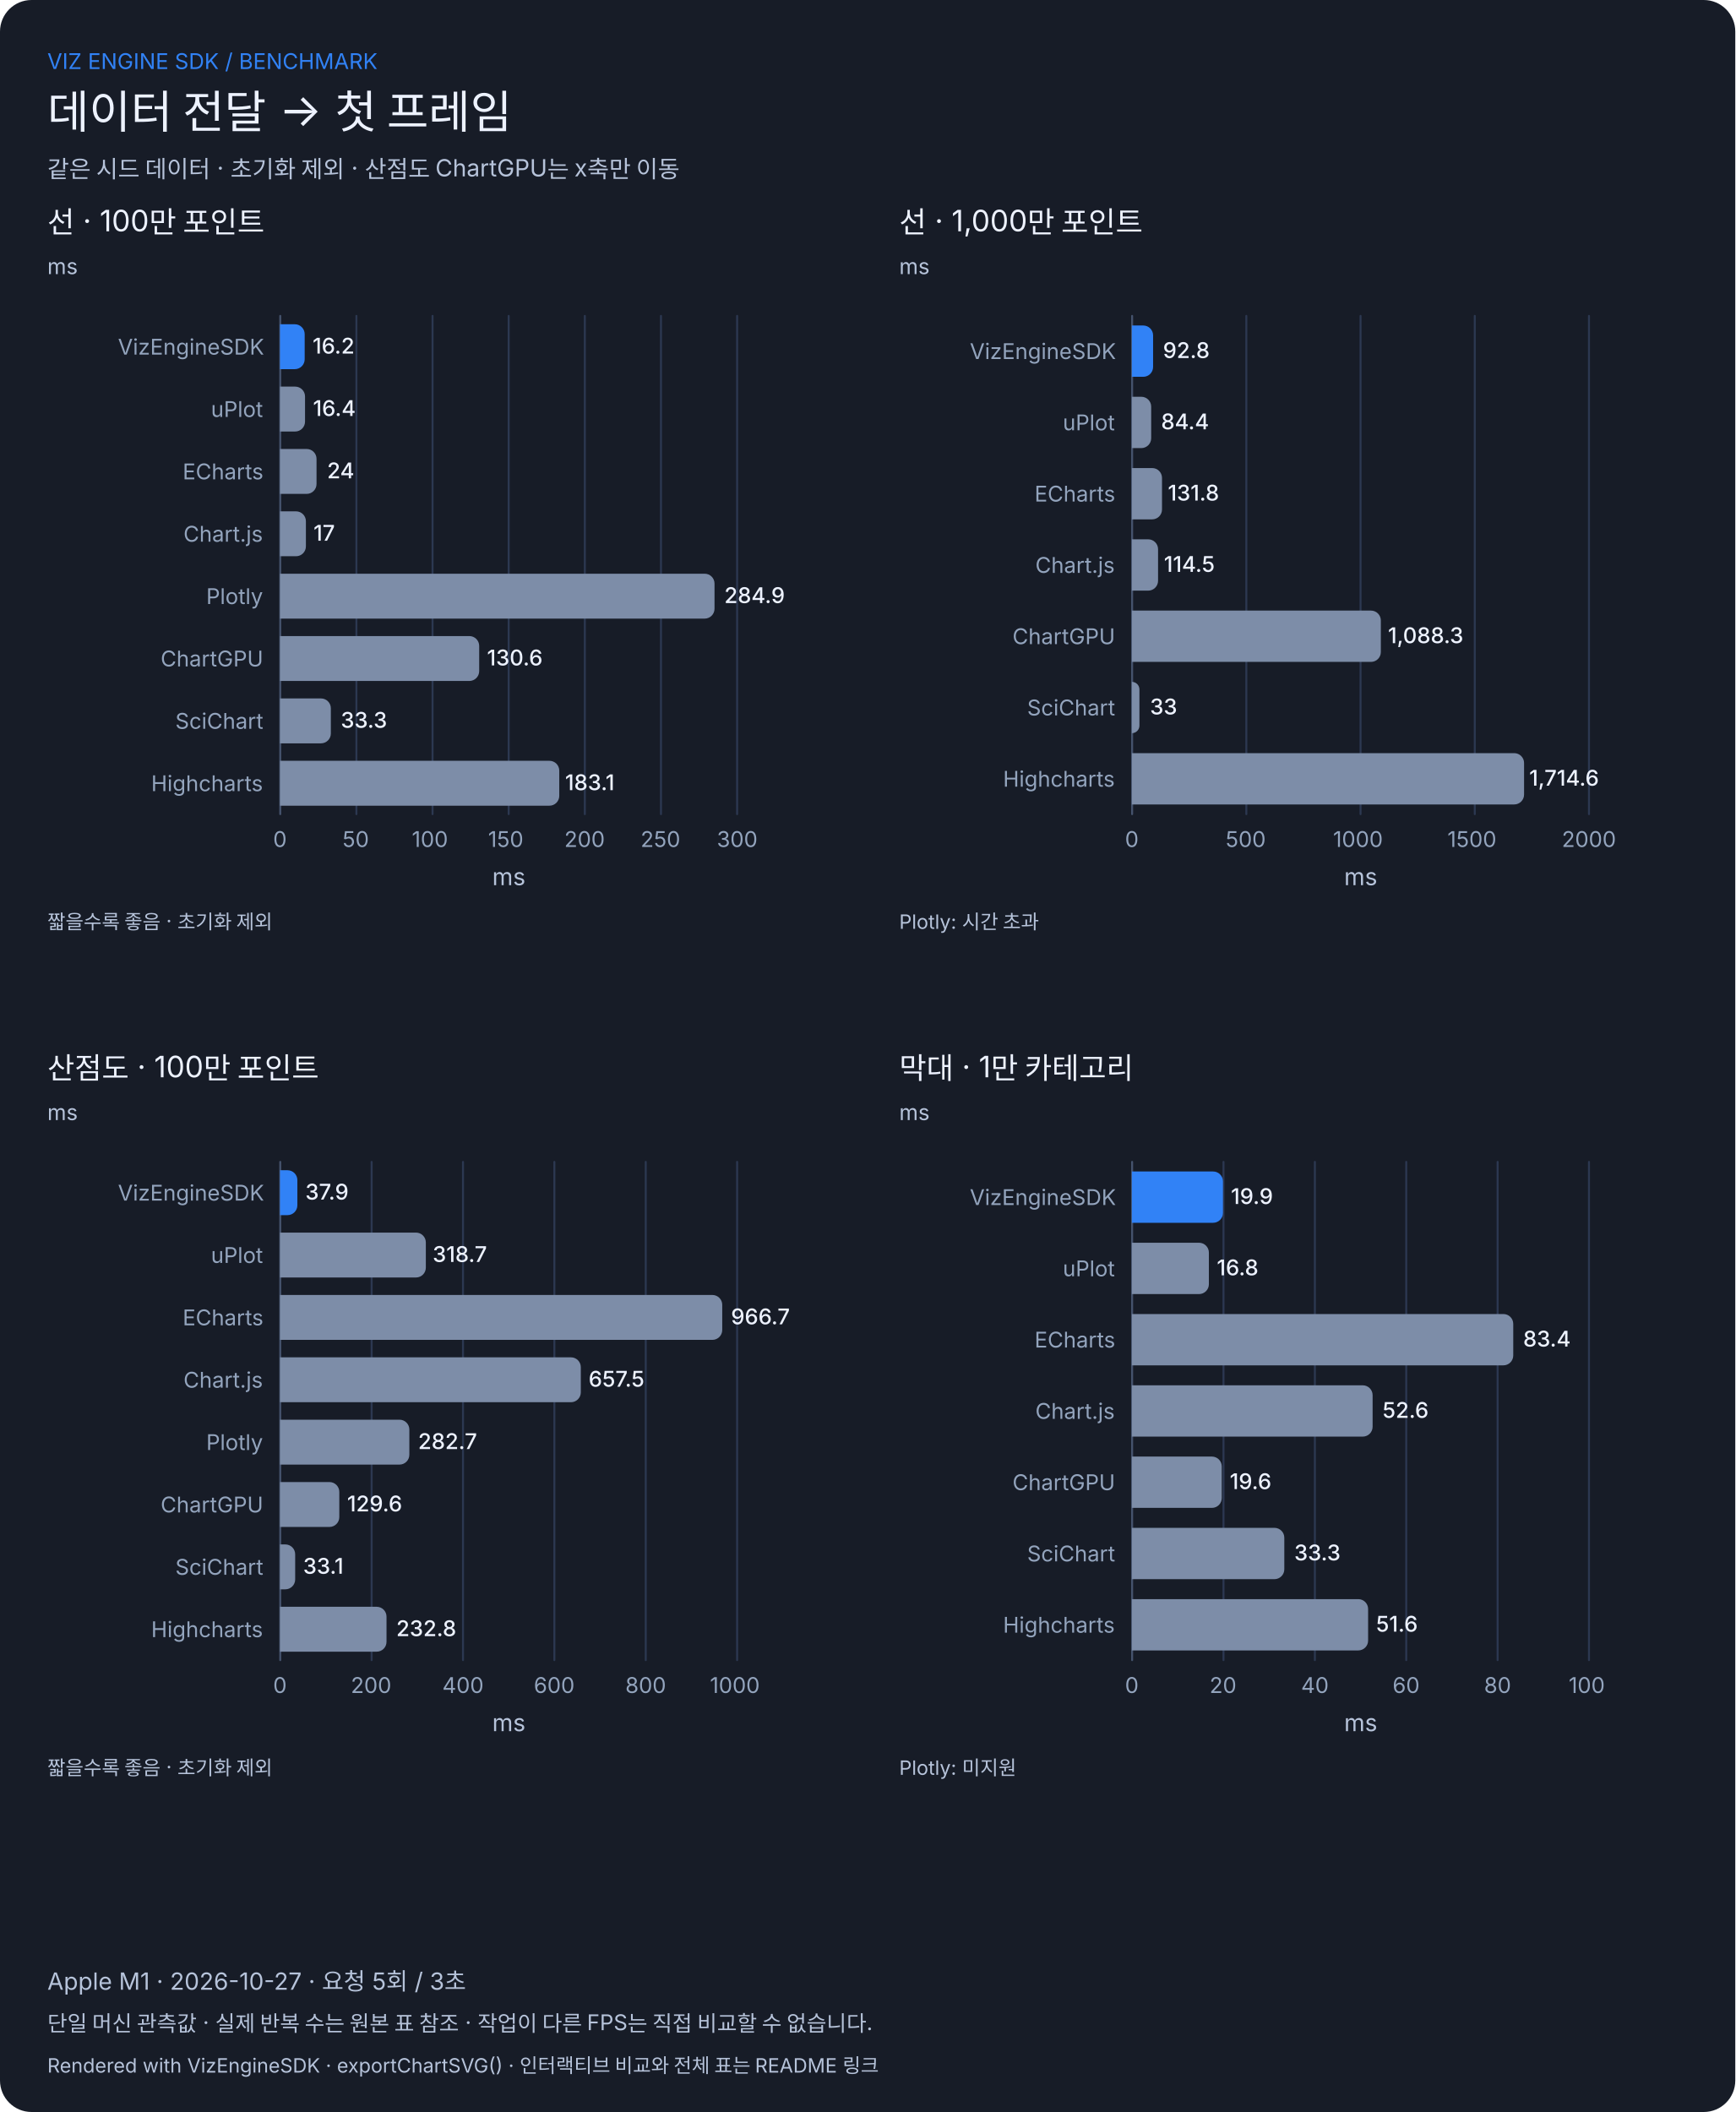
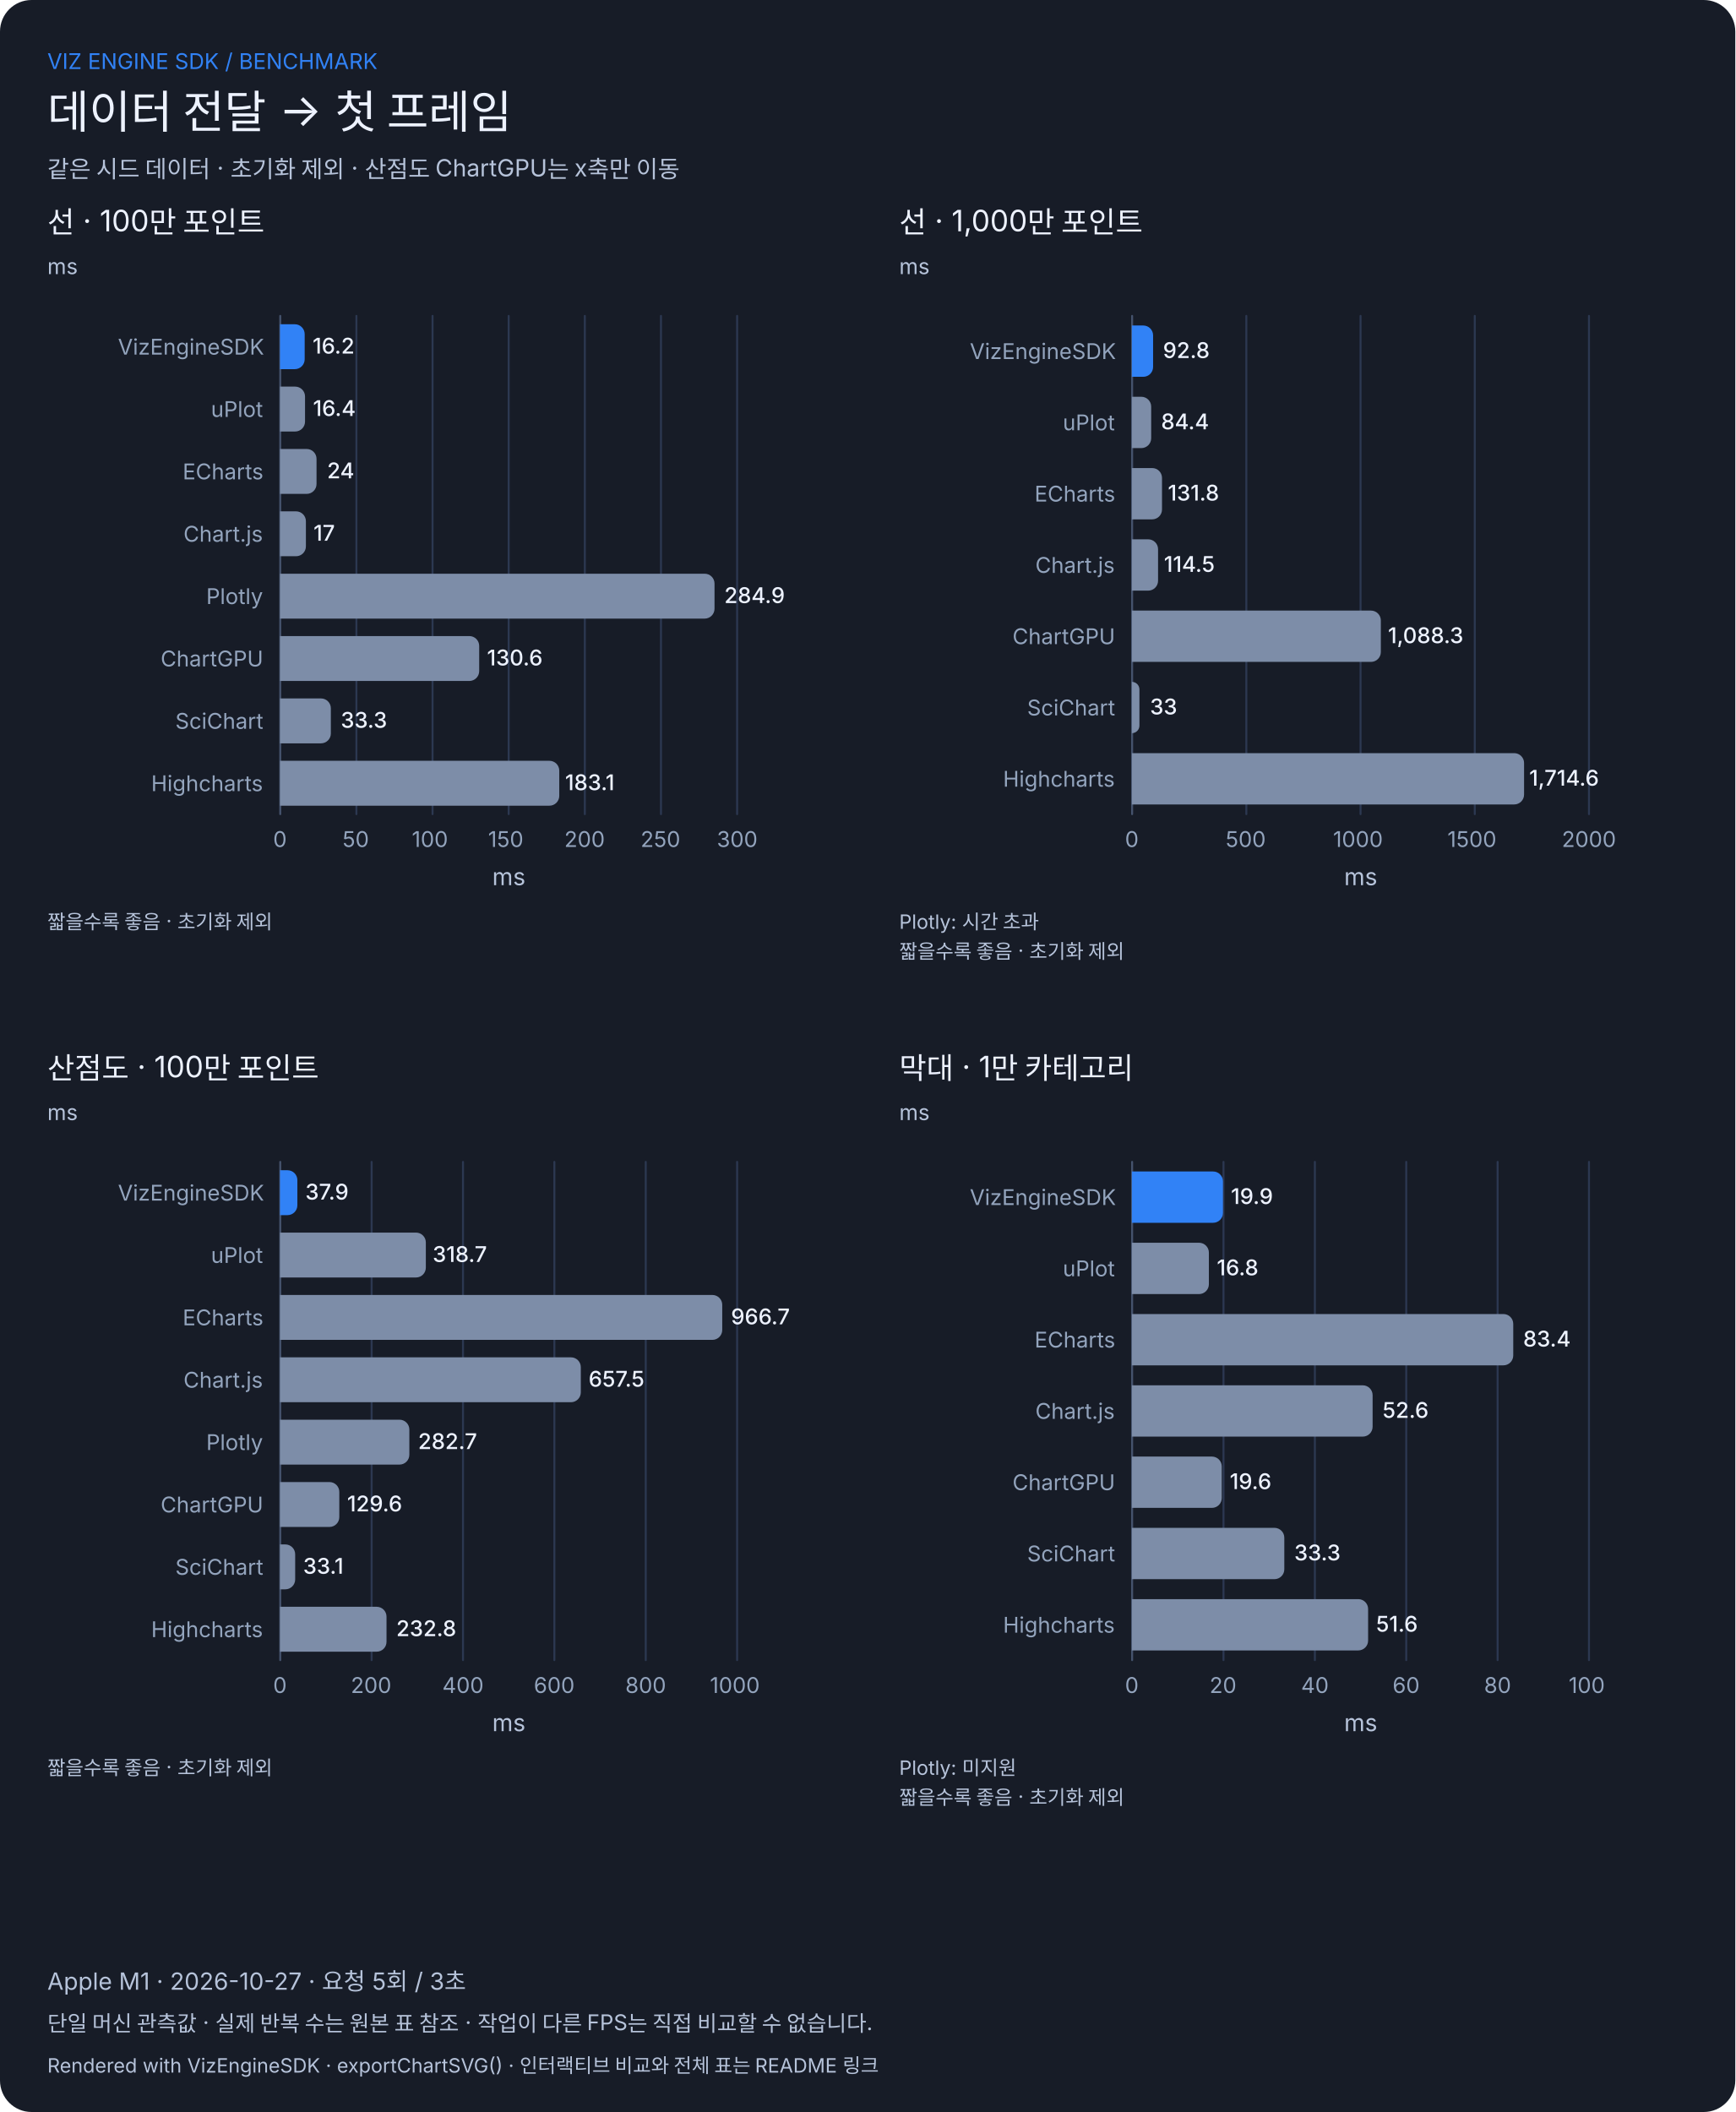
<svg xmlns="http://www.w3.org/2000/svg" width="880" height="1071" viewBox="0 0 880 1071" role="img" aria-labelledby="report-title report-desc">
  <rect width="100%" height="100%" rx="16" fill="#171c27" />
  <text x="24" y="35" font-family="system-ui, -apple-system, sans-serif" font-size="11" fill="#3182f6">VIZ ENGINE SDK / BENCHMARK</text>
  <text x="24" y="65" font-family="system-ui, -apple-system, sans-serif" font-size="23" fill="#edf2ff">데이터 전달 → 첫 프레임</text>
  <text x="24" y="90" font-family="system-ui, -apple-system, sans-serif" font-size="12" fill="#b6c3da">같은 시드 데이터 · 초기화 제외 · 산점도 ChartGPU는 x축만 이동</text>
  <text x="24" y="118" font-family="system-ui, -apple-system, sans-serif" font-size="15" fill="#edf2ff">선 · 100만 포인트</text>
  <text x="24" y="139" font-family="system-ui, -apple-system, sans-serif" font-size="11" fill="#b6c3da">ms</text>
  <svg x="24" y="148" width="416" height="305" viewBox="0 0 416 305">
    <rect data-layer="background" x="0" y="0" width="416" height="305" fill="rgba(23, 28, 39, 1)" />
    <g data-layer="grid">
      <path d="M156.74 12.19L156.74 264.85" fill="none" stroke="rgb(44,56,81)" stroke-width="1" stroke-linecap="round" stroke-linejoin="round" />
      <path d="M195.35 12.19L195.35 264.85" fill="none" stroke="rgb(44,56,81)" stroke-width="1" stroke-linecap="round" stroke-linejoin="round" />
      <path d="M233.96 12.19L233.96 264.85" fill="none" stroke="rgb(44,56,81)" stroke-width="1" stroke-linecap="round" stroke-linejoin="round" />
      <path d="M272.58 12.19L272.58 264.85" fill="none" stroke="rgb(44,56,81)" stroke-width="1" stroke-linecap="round" stroke-linejoin="round" />
      <path d="M311.19 12.19L311.19 264.85" fill="none" stroke="rgb(44,56,81)" stroke-width="1" stroke-linecap="round" stroke-linejoin="round" />
      <path d="M349.81 12.19L349.81 264.85" fill="none" stroke="rgb(44,56,81)" stroke-width="1" stroke-linecap="round" stroke-linejoin="round" />
      <path d="M118.12 12.19L118.12 264.85" fill="none" stroke="rgb(69,83,109)" stroke-width="1" stroke-linecap="round" stroke-linejoin="round" />
    </g>
    <g data-layer="plot">
      <g data-layer="bars">
        <path d="M118 16.43L118 39.2L125.51 39.2C128.27 39.2 130.51 36.96 130.51 34.2L130.51 21.43C130.51 18.67 128.27 16.43 125.51 16.43Z" fill="rgb(49,130,246)" />
        <path d="M118 48.05L118 70.82L125.69 70.82C128.45 70.82 130.69 68.58 130.69 65.82L130.69 53.05C130.69 50.29 128.45 48.05 125.69 48.05Z" fill="rgb(125,141,168)" />
        <path d="M118 79.68L118 102.45L131.52 102.45C134.28 102.45 136.52 100.21 136.52 97.45L136.52 84.68C136.52 81.92 134.28 79.68 131.52 79.68Z" fill="rgb(125,141,168)" />
        <path d="M118 111.3L118 134.07L126.13 134.07C128.89 134.07 131.13 131.83 131.13 129.07L131.13 116.3C131.13 113.54 128.89 111.3 126.13 111.3Z" fill="rgb(125,141,168)" />
        <path d="M118 142.93L118 165.7L333.35 165.7C336.11 165.7 338.35 163.46 338.35 160.7L338.35 147.93C338.35 145.17 336.11 142.93 333.35 142.93Z" fill="rgb(125,141,168)" />
        <path d="M118 174.55L118 197.32L214.01 197.32C216.77 197.32 219.01 195.08 219.01 192.32L219.01 179.55C219.01 176.79 216.77 174.55 214.01 174.55Z" fill="rgb(125,141,168)" />
        <path d="M118 206.18L118 228.95L138.78 228.95C141.54 228.95 143.78 226.71 143.78 223.95L143.78 211.18C143.78 208.42 141.54 206.18 138.78 206.18Z" fill="rgb(125,141,168)" />
        <path d="M118 237.8L118 260.57L254.62 260.57C257.38 260.57 259.62 258.33 259.62 255.57L259.62 242.8C259.62 240.04 257.38 237.8 254.62 237.8Z" fill="rgb(125,141,168)" />
      </g>
    </g>
    <g data-layer="overlay">
      <text x="225.63" y="296.5" dominant-baseline="central" text-anchor="start" font-family="system-ui, -apple-system, sans-serif" font-size="12px" fill="rgb(182, 195, 218)">ms</text>
      <text x="134.52" y="27.31" dominant-baseline="central" text-anchor="start" font-family="system-ui, -apple-system, sans-serif" font-size="11px" font-weight="500" fill="rgb(237, 242, 255)">16.2</text>
      <text x="134.71" y="58.94" dominant-baseline="central" text-anchor="start" font-family="system-ui, -apple-system, sans-serif" font-size="11px" font-weight="500" fill="rgb(237, 242, 255)">16.4</text>
      <text x="141.87" y="90.56" dominant-baseline="central" text-anchor="start" font-family="system-ui, -apple-system, sans-serif" font-size="11px" font-weight="500" fill="rgb(237, 242, 255)">24</text>
      <text x="134.98" y="122.19" dominant-baseline="central" text-anchor="start" font-family="system-ui, -apple-system, sans-serif" font-size="11px" font-weight="500" fill="rgb(237, 242, 255)">17</text>
      <text x="343.3" y="153.81" dominant-baseline="central" text-anchor="start" font-family="system-ui, -apple-system, sans-serif" font-size="11px" font-weight="500" fill="rgb(237, 242, 255)">284.9</text>
      <text x="222.95" y="185.44" dominant-baseline="central" text-anchor="start" font-family="system-ui, -apple-system, sans-serif" font-size="11px" font-weight="500" fill="rgb(237, 242, 255)">130.6</text>
      <text x="148.8" y="217.06" dominant-baseline="central" text-anchor="start" font-family="system-ui, -apple-system, sans-serif" font-size="11px" font-weight="500" fill="rgb(237, 242, 255)">33.3</text>
      <text x="262.56" y="248.69" dominant-baseline="central" text-anchor="start" font-family="system-ui, -apple-system, sans-serif" font-size="11px" font-weight="500" fill="rgb(237, 242, 255)">183.1</text>
      <text x="114.5" y="277.5" dominant-baseline="central" text-anchor="start" font-family="system-ui, -apple-system, sans-serif" font-size="11px" fill="rgb(147, 164, 189)">0</text>
      <text x="149.66" y="277.5" dominant-baseline="central" text-anchor="start" font-family="system-ui, -apple-system, sans-serif" font-size="11px" fill="rgb(147, 164, 189)">50</text>
      <text x="184.84" y="277.5" dominant-baseline="central" text-anchor="start" font-family="system-ui, -apple-system, sans-serif" font-size="11px" fill="rgb(147, 164, 189)">100</text>
      <text x="223.51" y="277.5" dominant-baseline="central" text-anchor="start" font-family="system-ui, -apple-system, sans-serif" font-size="11px" fill="rgb(147, 164, 189)">150</text>
      <text x="262.16" y="277.5" dominant-baseline="central" text-anchor="start" font-family="system-ui, -apple-system, sans-serif" font-size="11px" fill="rgb(147, 164, 189)">200</text>
      <text x="300.84" y="277.5" dominant-baseline="central" text-anchor="start" font-family="system-ui, -apple-system, sans-serif" font-size="11px" fill="rgb(147, 164, 189)">250</text>
      <text x="339.51" y="277.5" dominant-baseline="central" text-anchor="start" font-family="system-ui, -apple-system, sans-serif" font-size="11px" fill="rgb(147, 164, 189)">300</text>
      <text x="35.81" y="27.81" dominant-baseline="central" text-anchor="start" font-family="system-ui, -apple-system, sans-serif" font-size="11px" fill="rgb(147, 164, 189)">VizEngineSDK</text>
      <text x="82.98" y="59.44" dominant-baseline="central" text-anchor="start" font-family="system-ui, -apple-system, sans-serif" font-size="11px" fill="rgb(147, 164, 189)">uPlot</text>
      <text x="68.63" y="91.06" dominant-baseline="central" text-anchor="start" font-family="system-ui, -apple-system, sans-serif" font-size="11px" fill="rgb(147, 164, 189)">ECharts</text>
      <text x="69.03" y="122.69" dominant-baseline="central" text-anchor="start" font-family="system-ui, -apple-system, sans-serif" font-size="11px" fill="rgb(147, 164, 189)">Chart.js</text>
      <text x="80.58" y="154.31" dominant-baseline="central" text-anchor="start" font-family="system-ui, -apple-system, sans-serif" font-size="11px" fill="rgb(147, 164, 189)">Plotly</text>
      <text x="57.45" y="185.94" dominant-baseline="central" text-anchor="start" font-family="system-ui, -apple-system, sans-serif" font-size="11px" fill="rgb(147, 164, 189)">ChartGPU</text>
      <text x="64.89" y="217.56" dominant-baseline="central" text-anchor="start" font-family="system-ui, -apple-system, sans-serif" font-size="11px" fill="rgb(147, 164, 189)">SciChart</text>
      <text x="52.66" y="249.19" dominant-baseline="central" text-anchor="start" font-family="system-ui, -apple-system, sans-serif" font-size="11px" fill="rgb(147, 164, 189)">Highcharts</text>
    </g>
  </svg>
  <text x="24" y="471" font-family="system-ui, -apple-system, sans-serif" font-size="10" fill="#b6c3da">짧을수록 좋음 · 초기화 제외</text>
  <text x="456" y="118" font-family="system-ui, -apple-system, sans-serif" font-size="15" fill="#edf2ff">선 · 1,000만 포인트</text>
  <text x="456" y="139" font-family="system-ui, -apple-system, sans-serif" font-size="11" fill="#b6c3da">ms</text>
  <svg x="456" y="148" width="416" height="305" viewBox="0 0 416 305">
    <rect data-layer="background" x="0" y="0" width="416" height="305" fill="rgba(23, 28, 39, 1)" />
    <g data-layer="grid">
      <path d="M176.04 12.19L176.04 264.85" fill="none" stroke="rgb(44,56,81)" stroke-width="1" stroke-linecap="round" stroke-linejoin="round" />
      <path d="M233.96 12.19L233.96 264.85" fill="none" stroke="rgb(44,56,81)" stroke-width="1" stroke-linecap="round" stroke-linejoin="round" />
      <path d="M291.89 12.19L291.89 264.85" fill="none" stroke="rgb(44,56,81)" stroke-width="1" stroke-linecap="round" stroke-linejoin="round" />
      <path d="M349.81 12.19L349.81 264.85" fill="none" stroke="rgb(44,56,81)" stroke-width="1" stroke-linecap="round" stroke-linejoin="round" />
      <path d="M118.12 12.19L118.12 264.85" fill="none" stroke="rgb(69,83,109)" stroke-width="1" stroke-linecap="round" stroke-linejoin="round" />
    </g>
    <g data-layer="plot">
      <g data-layer="bars">
        <path d="M118 17.06L118 43.08L123.76 43.08C126.52 43.08 128.76 40.84 128.76 38.08L128.76 22.06C128.76 19.3 126.52 17.06 123.76 17.06Z" fill="rgb(49,130,246)" />
        <path d="M118 53.2L118 79.23L122.79 79.23C125.55 79.23 127.79 76.99 127.79 74.23L127.79 58.2C127.79 55.44 125.55 53.2 122.79 53.2Z" fill="rgb(125,141,168)" />
        <path d="M118 89.35L118 115.37L128.28 115.37C131.05 115.37 133.28 113.13 133.28 110.37L133.28 94.35C133.28 91.58 131.05 89.35 128.28 89.35Z" fill="rgb(125,141,168)" />
        <path d="M118 125.49L118 151.51L126.28 151.51C129.04 151.51 131.28 149.27 131.28 146.51L131.28 130.49C131.28 127.73 129.04 125.49 126.28 125.49Z" fill="rgb(125,141,168)" />
        <path d="M118 161.63L118 187.65L239.25 187.65C242.01 187.65 244.25 185.42 244.25 182.65L244.25 166.63C244.25 163.87 242.01 161.63 239.25 161.63Z" fill="rgb(125,141,168)" />
        <path d="M118 197.77L118 223.8L118 223.8C120.11 223.8 121.83 222.08 121.83 219.97L121.83 201.6C121.83 199.49 120.11 197.77 118 197.77Z" fill="rgb(125,141,168)" />
        <path d="M118 233.92L118 259.94L311.89 259.94C314.65 259.94 316.89 257.7 316.89 254.94L316.89 238.92C316.89 236.16 314.65 233.92 311.89 233.92Z" fill="rgb(125,141,168)" />
      </g>
    </g>
    <g data-layer="overlay">
      <text x="225.63" y="296.5" dominant-baseline="central" text-anchor="start" font-family="system-ui, -apple-system, sans-serif" font-size="12px" fill="rgb(182, 195, 218)">ms</text>
      <text x="133.77" y="29.56" dominant-baseline="central" text-anchor="start" font-family="system-ui, -apple-system, sans-serif" font-size="11px" font-weight="500" fill="rgb(237, 242, 255)">92.8</text>
      <text x="132.8" y="65.7" dominant-baseline="central" text-anchor="start" font-family="system-ui, -apple-system, sans-serif" font-size="11px" font-weight="500" fill="rgb(237, 242, 255)">84.4</text>
      <text x="136.23" y="101.84" dominant-baseline="central" text-anchor="start" font-family="system-ui, -apple-system, sans-serif" font-size="11px" font-weight="500" fill="rgb(237, 242, 255)">131.8</text>
      <text x="134.23" y="138" dominant-baseline="central" text-anchor="start" font-family="system-ui, -apple-system, sans-serif" font-size="11px" font-weight="500" fill="rgb(237, 242, 255)">114.5</text>
      <text x="247.85" y="174.14" dominant-baseline="central" text-anchor="start" font-family="system-ui, -apple-system, sans-serif" font-size="11px" font-weight="500" fill="rgb(237, 242, 255)">1,088.3</text>
      <text x="127.18" y="210.28" dominant-baseline="central" text-anchor="start" font-family="system-ui, -apple-system, sans-serif" font-size="11px" font-weight="500" fill="rgb(237, 242, 255)">33</text>
      <text x="319.49" y="246.42" dominant-baseline="central" text-anchor="start" font-family="system-ui, -apple-system, sans-serif" font-size="11px" font-weight="500" fill="rgb(237, 242, 255)">1,714.6</text>
      <text x="114.5" y="277.5" dominant-baseline="central" text-anchor="start" font-family="system-ui, -apple-system, sans-serif" font-size="11px" fill="rgb(147, 164, 189)">0</text>
      <text x="165.51" y="277.5" dominant-baseline="central" text-anchor="start" font-family="system-ui, -apple-system, sans-serif" font-size="11px" fill="rgb(147, 164, 189)">500</text>
      <text x="220.01" y="277.5" dominant-baseline="central" text-anchor="start" font-family="system-ui, -apple-system, sans-serif" font-size="11px" fill="rgb(147, 164, 189)">1000</text>
      <text x="278.01" y="277.5" dominant-baseline="central" text-anchor="start" font-family="system-ui, -apple-system, sans-serif" font-size="11px" fill="rgb(147, 164, 189)">1500</text>
      <text x="336.01" y="277.5" dominant-baseline="central" text-anchor="start" font-family="system-ui, -apple-system, sans-serif" font-size="11px" fill="rgb(147, 164, 189)">2000</text>
      <text x="35.81" y="30.06" dominant-baseline="central" text-anchor="start" font-family="system-ui, -apple-system, sans-serif" font-size="11px" fill="rgb(147, 164, 189)">VizEngineSDK</text>
      <text x="82.98" y="66.2" dominant-baseline="central" text-anchor="start" font-family="system-ui, -apple-system, sans-serif" font-size="11px" fill="rgb(147, 164, 189)">uPlot</text>
      <text x="68.63" y="102.34" dominant-baseline="central" text-anchor="start" font-family="system-ui, -apple-system, sans-serif" font-size="11px" fill="rgb(147, 164, 189)">ECharts</text>
      <text x="69.03" y="138.5" dominant-baseline="central" text-anchor="start" font-family="system-ui, -apple-system, sans-serif" font-size="11px" fill="rgb(147, 164, 189)">Chart.js</text>
      <text x="57.45" y="174.64" dominant-baseline="central" text-anchor="start" font-family="system-ui, -apple-system, sans-serif" font-size="11px" fill="rgb(147, 164, 189)">ChartGPU</text>
      <text x="64.89" y="210.78" dominant-baseline="central" text-anchor="start" font-family="system-ui, -apple-system, sans-serif" font-size="11px" fill="rgb(147, 164, 189)">SciChart</text>
      <text x="52.66" y="246.92" dominant-baseline="central" text-anchor="start" font-family="system-ui, -apple-system, sans-serif" font-size="11px" fill="rgb(147, 164, 189)">Highcharts</text>
    </g>
  </svg>
  <text x="456" y="471" font-family="system-ui, -apple-system, sans-serif" font-size="10" fill="#b6c3da">Plotly: 시간 초과</text>
+   <text x="456" y="486" font-family="system-ui, -apple-system, sans-serif" font-size="10" fill="#b6c3da">짧을수록 좋음 · 초기화 제외</text>
  <text x="24" y="547" font-family="system-ui, -apple-system, sans-serif" font-size="15" fill="#edf2ff">산점도 · 100만 포인트</text>
  <text x="24" y="568" font-family="system-ui, -apple-system, sans-serif" font-size="11" fill="#b6c3da">ms</text>
  <svg x="24" y="577" width="416" height="305" viewBox="0 0 416 305">
    <rect data-layer="background" x="0" y="0" width="416" height="305" fill="rgba(23, 28, 39, 1)" />
    <g data-layer="grid">
      <path d="M164.46 12.19L164.46 264.85" fill="none" stroke="rgb(44,56,81)" stroke-width="1" stroke-linecap="round" stroke-linejoin="round" />
      <path d="M210.8 12.19L210.8 264.85" fill="none" stroke="rgb(44,56,81)" stroke-width="1" stroke-linecap="round" stroke-linejoin="round" />
      <path d="M257.13 12.19L257.13 264.85" fill="none" stroke="rgb(44,56,81)" stroke-width="1" stroke-linecap="round" stroke-linejoin="round" />
      <path d="M303.47 12.19L303.47 264.85" fill="none" stroke="rgb(44,56,81)" stroke-width="1" stroke-linecap="round" stroke-linejoin="round" />
      <path d="M349.81 12.19L349.81 264.85" fill="none" stroke="rgb(44,56,81)" stroke-width="1" stroke-linecap="round" stroke-linejoin="round" />
      <path d="M118.12 12.19L118.12 264.85" fill="none" stroke="rgb(69,83,109)" stroke-width="1" stroke-linecap="round" stroke-linejoin="round" />
    </g>
    <g data-layer="plot">
      <g data-layer="bars">
        <path d="M118 16.43L118 39.2L121.8 39.2C124.56 39.2 126.8 36.96 126.8 34.2L126.8 21.43C126.8 18.67 124.56 16.43 121.8 16.43Z" fill="rgb(49,130,246)" />
        <path d="M118 48.05L118 70.82L186.95 70.82C189.71 70.82 191.95 68.58 191.95 65.82L191.95 53.05C191.95 50.29 189.71 48.05 186.95 48.05Z" fill="rgb(125,141,168)" />
        <path d="M118 79.68L118 102.45L337.26 102.45C340.02 102.45 342.26 100.21 342.26 97.45L342.26 84.68C342.26 81.92 340.02 79.68 337.26 79.68Z" fill="rgb(125,141,168)" />
        <path d="M118 111.3L118 134.07L265.54 134.07C268.3 134.07 270.54 131.83 270.54 129.07L270.54 116.3C270.54 113.54 268.3 111.3 265.54 111.3Z" fill="rgb(125,141,168)" />
        <path d="M118 142.93L118 165.7L178.59 165.7C181.35 165.7 183.59 163.46 183.59 160.7L183.59 147.93C183.59 145.17 181.35 142.93 178.59 142.93Z" fill="rgb(125,141,168)" />
        <path d="M118 174.55L118 197.32L143.07 197.32C145.83 197.32 148.07 195.08 148.07 192.32L148.07 179.55C148.07 176.79 145.83 174.55 143.07 174.55Z" fill="rgb(125,141,168)" />
        <path d="M118 206.18L118 228.95L120.69 228.95C123.45 228.95 125.69 226.71 125.69 223.95L125.69 211.18C125.69 208.42 123.45 206.18 120.69 206.18Z" fill="rgb(125,141,168)" />
        <path d="M118 237.8L118 260.57L167.01 260.57C169.78 260.57 172.01 258.33 172.01 255.57L172.01 242.8C172.01 240.04 169.78 237.8 167.01 237.8Z" fill="rgb(125,141,168)" />
      </g>
    </g>
    <g data-layer="overlay">
      <text x="225.63" y="296.5" dominant-baseline="central" text-anchor="start" font-family="system-ui, -apple-system, sans-serif" font-size="12px" fill="rgb(182, 195, 218)">ms</text>
      <text x="130.82" y="27.31" dominant-baseline="central" text-anchor="start" font-family="system-ui, -apple-system, sans-serif" font-size="11px" font-weight="500" fill="rgb(237, 242, 255)">37.9</text>
      <text x="195.39" y="58.94" dominant-baseline="central" text-anchor="start" font-family="system-ui, -apple-system, sans-serif" font-size="11px" font-weight="500" fill="rgb(237, 242, 255)">318.7</text>
      <text x="346.7" y="90.56" dominant-baseline="central" text-anchor="start" font-family="system-ui, -apple-system, sans-serif" font-size="11px" font-weight="500" fill="rgb(237, 242, 255)">966.7</text>
      <text x="274.48" y="122.19" dominant-baseline="central" text-anchor="start" font-family="system-ui, -apple-system, sans-serif" font-size="11px" font-weight="500" fill="rgb(237, 242, 255)">657.5</text>
      <text x="188.03" y="153.81" dominant-baseline="central" text-anchor="start" font-family="system-ui, -apple-system, sans-serif" font-size="11px" font-weight="500" fill="rgb(237, 242, 255)">282.7</text>
      <text x="152.02" y="185.44" dominant-baseline="central" text-anchor="start" font-family="system-ui, -apple-system, sans-serif" font-size="11px" font-weight="500" fill="rgb(237, 242, 255)">129.6</text>
      <text x="129.71" y="217.06" dominant-baseline="central" text-anchor="start" font-family="system-ui, -apple-system, sans-serif" font-size="11px" font-weight="500" fill="rgb(237, 242, 255)">33.1</text>
      <text x="176.95" y="248.69" dominant-baseline="central" text-anchor="start" font-family="system-ui, -apple-system, sans-serif" font-size="11px" font-weight="500" fill="rgb(237, 242, 255)">232.8</text>
      <text x="114.5" y="277.5" dominant-baseline="central" text-anchor="start" font-family="system-ui, -apple-system, sans-serif" font-size="11px" fill="rgb(147, 164, 189)">0</text>
      <text x="153.9" y="277.5" dominant-baseline="central" text-anchor="start" font-family="system-ui, -apple-system, sans-serif" font-size="11px" fill="rgb(147, 164, 189)">200</text>
      <text x="200.3" y="277.5" dominant-baseline="central" text-anchor="start" font-family="system-ui, -apple-system, sans-serif" font-size="11px" fill="rgb(147, 164, 189)">400</text>
      <text x="246.7" y="277.5" dominant-baseline="central" text-anchor="start" font-family="system-ui, -apple-system, sans-serif" font-size="11px" fill="rgb(147, 164, 189)">600</text>
      <text x="293.1" y="277.5" dominant-baseline="central" text-anchor="start" font-family="system-ui, -apple-system, sans-serif" font-size="11px" fill="rgb(147, 164, 189)">800</text>
      <text x="336.01" y="277.5" dominant-baseline="central" text-anchor="start" font-family="system-ui, -apple-system, sans-serif" font-size="11px" fill="rgb(147, 164, 189)">1000</text>
      <text x="35.81" y="27.81" dominant-baseline="central" text-anchor="start" font-family="system-ui, -apple-system, sans-serif" font-size="11px" fill="rgb(147, 164, 189)">VizEngineSDK</text>
      <text x="82.98" y="59.44" dominant-baseline="central" text-anchor="start" font-family="system-ui, -apple-system, sans-serif" font-size="11px" fill="rgb(147, 164, 189)">uPlot</text>
      <text x="68.63" y="91.06" dominant-baseline="central" text-anchor="start" font-family="system-ui, -apple-system, sans-serif" font-size="11px" fill="rgb(147, 164, 189)">ECharts</text>
      <text x="69.03" y="122.69" dominant-baseline="central" text-anchor="start" font-family="system-ui, -apple-system, sans-serif" font-size="11px" fill="rgb(147, 164, 189)">Chart.js</text>
      <text x="80.58" y="154.31" dominant-baseline="central" text-anchor="start" font-family="system-ui, -apple-system, sans-serif" font-size="11px" fill="rgb(147, 164, 189)">Plotly</text>
      <text x="57.45" y="185.94" dominant-baseline="central" text-anchor="start" font-family="system-ui, -apple-system, sans-serif" font-size="11px" fill="rgb(147, 164, 189)">ChartGPU</text>
      <text x="64.89" y="217.56" dominant-baseline="central" text-anchor="start" font-family="system-ui, -apple-system, sans-serif" font-size="11px" fill="rgb(147, 164, 189)">SciChart</text>
      <text x="52.66" y="249.19" dominant-baseline="central" text-anchor="start" font-family="system-ui, -apple-system, sans-serif" font-size="11px" fill="rgb(147, 164, 189)">Highcharts</text>
    </g>
  </svg>
  <text x="24" y="900" font-family="system-ui, -apple-system, sans-serif" font-size="10" fill="#b6c3da">짧을수록 좋음 · 초기화 제외</text>
  <text x="456" y="547" font-family="system-ui, -apple-system, sans-serif" font-size="15" fill="#edf2ff">막대 · 1만 카테고리</text>
  <text x="456" y="568" font-family="system-ui, -apple-system, sans-serif" font-size="11" fill="#b6c3da">ms</text>
  <svg x="456" y="577" width="416" height="305" viewBox="0 0 416 305">
    <rect data-layer="background" x="0" y="0" width="416" height="305" fill="rgba(23, 28, 39, 1)" />
    <g data-layer="grid">
      <path d="M164.46 12.19L164.46 264.85" fill="none" stroke="rgb(44,56,81)" stroke-width="1" stroke-linecap="round" stroke-linejoin="round" />
      <path d="M210.8 12.19L210.8 264.85" fill="none" stroke="rgb(44,56,81)" stroke-width="1" stroke-linecap="round" stroke-linejoin="round" />
      <path d="M257.13 12.19L257.13 264.85" fill="none" stroke="rgb(44,56,81)" stroke-width="1" stroke-linecap="round" stroke-linejoin="round" />
      <path d="M303.47 12.19L303.47 264.85" fill="none" stroke="rgb(44,56,81)" stroke-width="1" stroke-linecap="round" stroke-linejoin="round" />
      <path d="M349.81 12.19L349.81 264.85" fill="none" stroke="rgb(44,56,81)" stroke-width="1" stroke-linecap="round" stroke-linejoin="round" />
      <path d="M118.12 12.19L118.12 264.85" fill="none" stroke="rgb(69,83,109)" stroke-width="1" stroke-linecap="round" stroke-linejoin="round" />
    </g>
    <g data-layer="plot">
      <g data-layer="bars">
        <path d="M118 17.06L118 43.08L159.19 43.08C161.95 43.08 164.19 40.84 164.19 38.08L164.19 22.06C164.19 19.3 161.95 17.06 159.19 17.06Z" fill="rgb(49,130,246)" />
        <path d="M118 53.2L118 79.23L152.05 79.23C154.81 79.23 157.05 76.99 157.05 74.23L157.05 58.2C157.05 55.44 154.81 53.2 152.05 53.2Z" fill="rgb(125,141,168)" />
        <path d="M118 89.35L118 115.37L306.4 115.37C309.16 115.37 311.4 113.13 311.4 110.37L311.4 94.35C311.4 91.58 309.16 89.35 306.4 89.35Z" fill="rgb(125,141,168)" />
        <path d="M118 125.49L118 151.51L235.08 151.51C237.84 151.51 240.08 149.27 240.08 146.51L240.08 130.49C240.08 127.73 237.84 125.49 235.08 125.49Z" fill="rgb(125,141,168)" />
        <path d="M118 161.63L118 187.65L158.59 187.65C161.35 187.65 163.59 185.42 163.59 182.65L163.59 166.63C163.59 163.87 161.35 161.63 158.59 161.63Z" fill="rgb(125,141,168)" />
        <path d="M118 197.77L118 223.8L190.3 223.8C193.06 223.8 195.3 221.56 195.3 218.8L195.3 202.77C195.3 200.01 193.06 197.77 190.3 197.77Z" fill="rgb(125,141,168)" />
        <path d="M118 233.92L118 259.94L232.8 259.94C235.57 259.94 237.8 257.7 237.8 254.94L237.8 238.92C237.8 236.16 235.57 233.92 232.8 233.92Z" fill="rgb(125,141,168)" />
      </g>
    </g>
    <g data-layer="overlay">
      <text x="225.63" y="296.5" dominant-baseline="central" text-anchor="start" font-family="system-ui, -apple-system, sans-serif" font-size="12px" fill="rgb(182, 195, 218)">ms</text>
      <text x="168.21" y="29.56" dominant-baseline="central" text-anchor="start" font-family="system-ui, -apple-system, sans-serif" font-size="11px" font-weight="500" fill="rgb(237, 242, 255)">19.9</text>
      <text x="161.05" y="65.7" dominant-baseline="central" text-anchor="start" font-family="system-ui, -apple-system, sans-serif" font-size="11px" font-weight="500" fill="rgb(237, 242, 255)">16.8</text>
      <text x="316.41" y="101.84" dominant-baseline="central" text-anchor="start" font-family="system-ui, -apple-system, sans-serif" font-size="11px" font-weight="500" fill="rgb(237, 242, 255)">83.4</text>
      <text x="245.1" y="138" dominant-baseline="central" text-anchor="start" font-family="system-ui, -apple-system, sans-serif" font-size="11px" font-weight="500" fill="rgb(237, 242, 255)">52.6</text>
      <text x="167.6" y="174.14" dominant-baseline="central" text-anchor="start" font-family="system-ui, -apple-system, sans-serif" font-size="11px" font-weight="500" fill="rgb(237, 242, 255)">19.6</text>
      <text x="200.32" y="210.28" dominant-baseline="central" text-anchor="start" font-family="system-ui, -apple-system, sans-serif" font-size="11px" font-weight="500" fill="rgb(237, 242, 255)">33.3</text>
      <text x="241.82" y="246.42" dominant-baseline="central" text-anchor="start" font-family="system-ui, -apple-system, sans-serif" font-size="11px" font-weight="500" fill="rgb(237, 242, 255)">51.6</text>
      <text x="114.5" y="277.5" dominant-baseline="central" text-anchor="start" font-family="system-ui, -apple-system, sans-serif" font-size="11px" fill="rgb(147, 164, 189)">0</text>
      <text x="157.39" y="277.5" dominant-baseline="central" text-anchor="start" font-family="system-ui, -apple-system, sans-serif" font-size="11px" fill="rgb(147, 164, 189)">20</text>
      <text x="203.8" y="277.5" dominant-baseline="central" text-anchor="start" font-family="system-ui, -apple-system, sans-serif" font-size="11px" fill="rgb(147, 164, 189)">40</text>
      <text x="250.19" y="277.5" dominant-baseline="central" text-anchor="start" font-family="system-ui, -apple-system, sans-serif" font-size="11px" fill="rgb(147, 164, 189)">60</text>
      <text x="296.59" y="277.5" dominant-baseline="central" text-anchor="start" font-family="system-ui, -apple-system, sans-serif" font-size="11px" fill="rgb(147, 164, 189)">80</text>
      <text x="339.51" y="277.5" dominant-baseline="central" text-anchor="start" font-family="system-ui, -apple-system, sans-serif" font-size="11px" fill="rgb(147, 164, 189)">100</text>
      <text x="35.81" y="30.06" dominant-baseline="central" text-anchor="start" font-family="system-ui, -apple-system, sans-serif" font-size="11px" fill="rgb(147, 164, 189)">VizEngineSDK</text>
      <text x="82.98" y="66.2" dominant-baseline="central" text-anchor="start" font-family="system-ui, -apple-system, sans-serif" font-size="11px" fill="rgb(147, 164, 189)">uPlot</text>
      <text x="68.63" y="102.34" dominant-baseline="central" text-anchor="start" font-family="system-ui, -apple-system, sans-serif" font-size="11px" fill="rgb(147, 164, 189)">ECharts</text>
      <text x="69.03" y="138.5" dominant-baseline="central" text-anchor="start" font-family="system-ui, -apple-system, sans-serif" font-size="11px" fill="rgb(147, 164, 189)">Chart.js</text>
      <text x="57.45" y="174.64" dominant-baseline="central" text-anchor="start" font-family="system-ui, -apple-system, sans-serif" font-size="11px" fill="rgb(147, 164, 189)">ChartGPU</text>
      <text x="64.89" y="210.78" dominant-baseline="central" text-anchor="start" font-family="system-ui, -apple-system, sans-serif" font-size="11px" fill="rgb(147, 164, 189)">SciChart</text>
      <text x="52.66" y="246.92" dominant-baseline="central" text-anchor="start" font-family="system-ui, -apple-system, sans-serif" font-size="11px" fill="rgb(147, 164, 189)">Highcharts</text>
    </g>
  </svg>
  <text x="456" y="900" font-family="system-ui, -apple-system, sans-serif" font-size="10" fill="#b6c3da">Plotly: 미지원</text>
+   <text x="456" y="915" font-family="system-ui, -apple-system, sans-serif" font-size="10" fill="#b6c3da">짧을수록 좋음 · 초기화 제외</text>
  <text x="24" y="1009" font-family="system-ui, -apple-system, sans-serif" font-size="12" fill="#b6c3da">Apple M1 · 2026-10-27 · 요청 5회 / 3초</text>
  <text x="24" y="1030" font-family="system-ui, -apple-system, sans-serif" font-size="11" fill="#b6c3da">단일 머신 관측값 · 실제 반복 수는 원본 표 참조 · 작업이 다른 FPS는 직접 비교할 수 없습니다.</text>
  <text x="24" y="1051" font-family="system-ui, -apple-system, sans-serif" font-size="10" fill="#b6c3da">Rendered with VizEngineSDK · exportChartSVG() · 인터랙티브 비교와 전체 표는 README 링크</text>
</svg>
